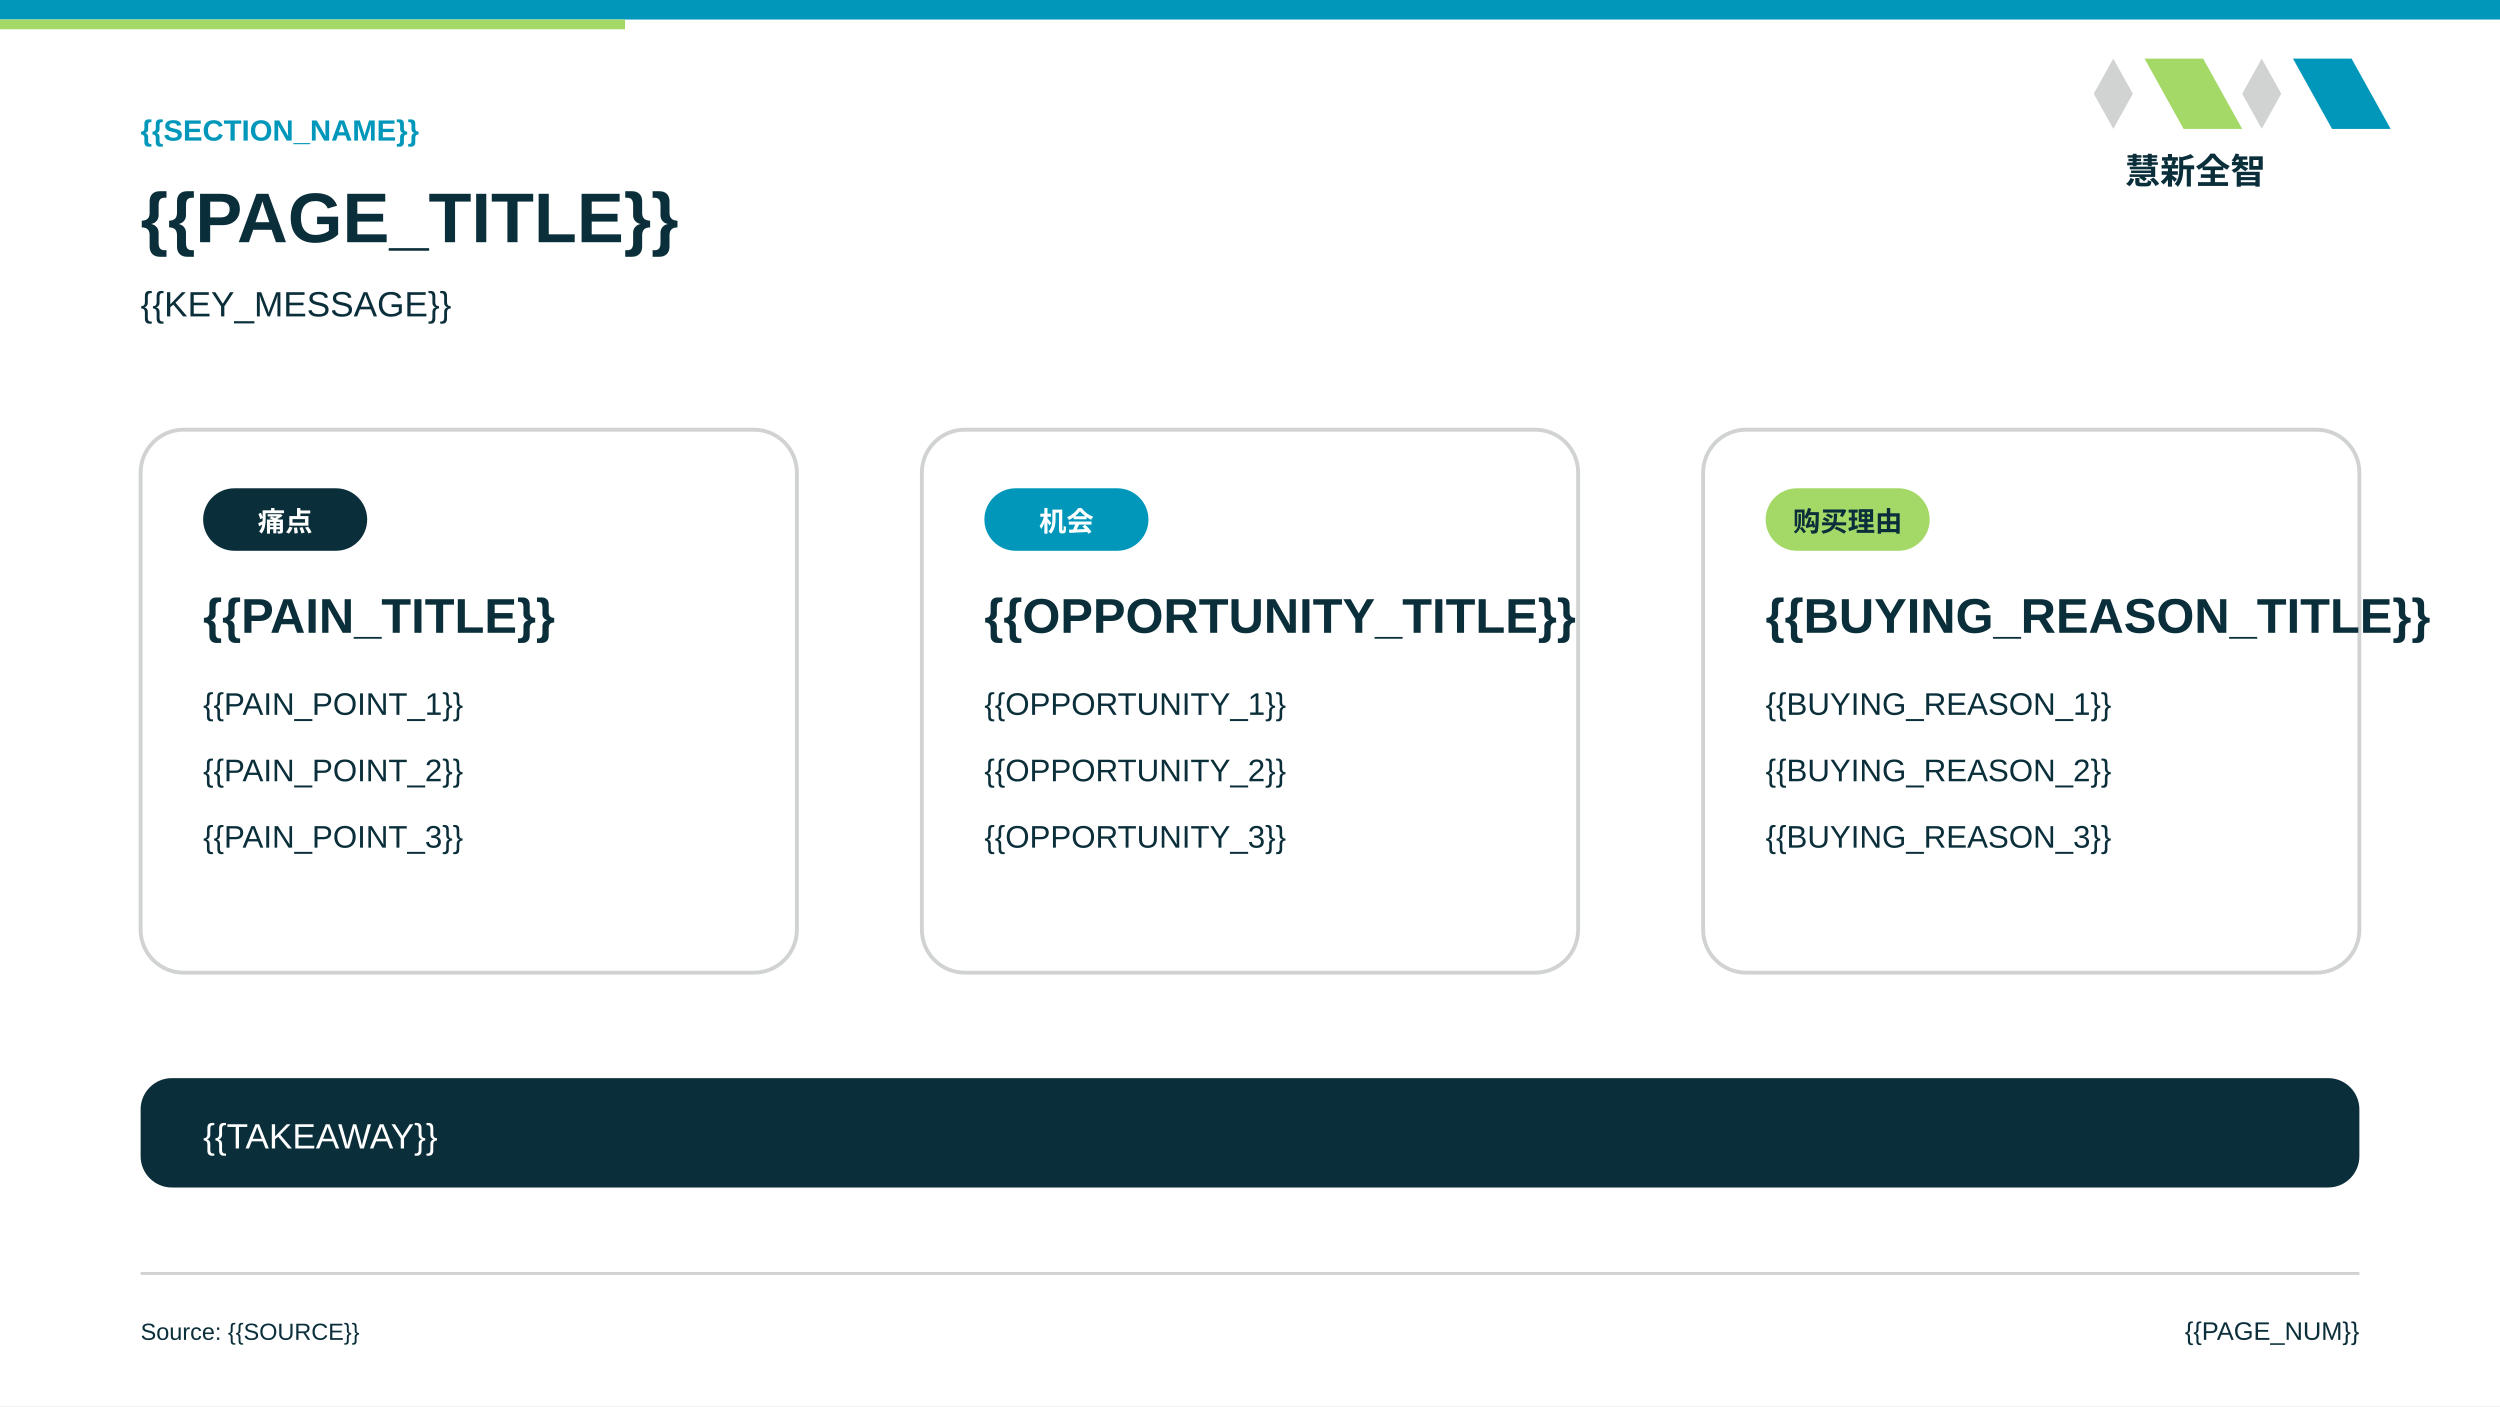
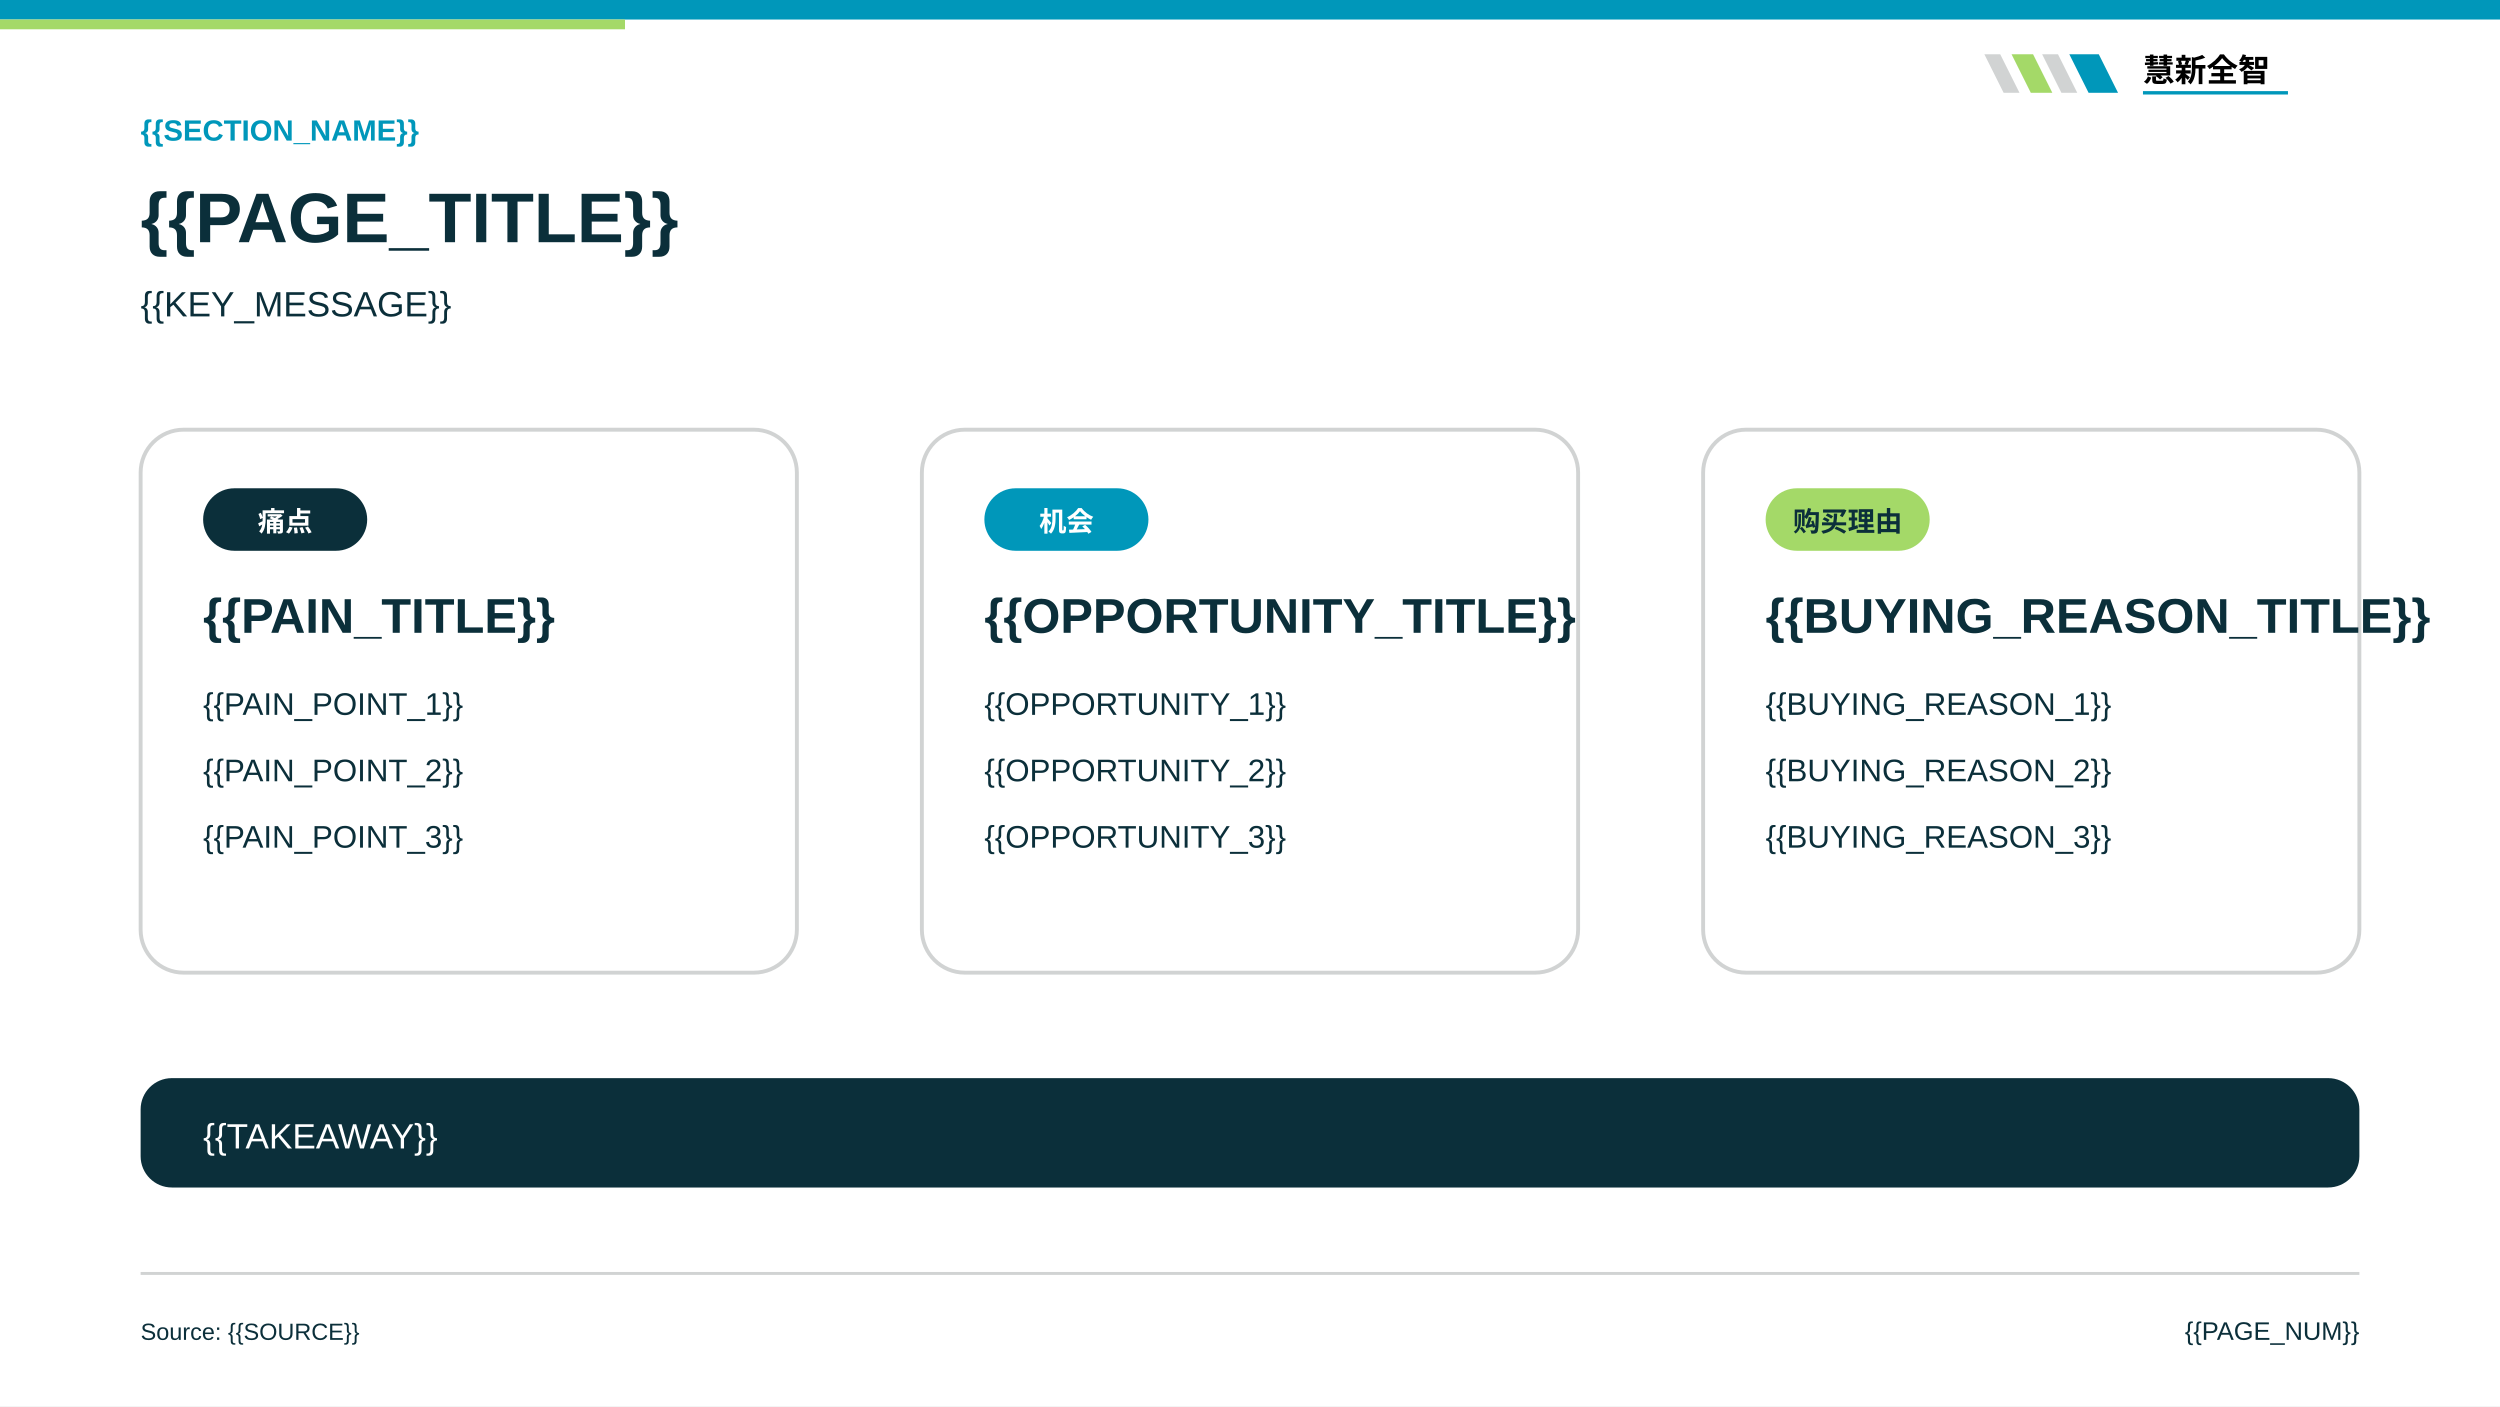
<svg xmlns="http://www.w3.org/2000/svg" viewBox="0 0 1280 720">
  <rect x="0" y="0" width="1280" height="720" fill="#FFFFFF" />
  <rect x="0" y="0" width="1280" height="10" fill="#0097BA" />
  <rect x="0" y="10" width="320" height="5" fill="#A4D968" />
  <text x="72" y="72" fill="#0097BA" font-family="Microsoft YaHei, PingFang SC, Arial, sans-serif" font-size="15" font-weight="700">{{SECTION_NAME}}</text>
  <text x="72" y="124" fill="#0B2F3A" font-family="Microsoft YaHei, PingFang SC, Arial, sans-serif" font-size="36" font-weight="700">{{PAGE_TITLE}}</text>
  <text x="72" y="162" fill="#0B2F3A" font-family="Microsoft YaHei, PingFang SC, Arial, sans-serif" font-size="18">{{KEY_MESSAGE}}</text>
-   <g id="huixin-mark">
-     <polygon points="1072,48 1082,30 1092,48 1082,66" fill="#D1D3D3" />
-     <polygon points="1098,30 1128,30 1148,66 1118,66" fill="#A4D968" />
-     <polygon points="1148,48 1158,30 1168,48 1158,66" fill="#D1D3D3" />
-     <polygon points="1174,30 1204,30 1224,66 1194,66" fill="#0097BA" />
-     <text x="1088" y="94" fill="#0B2F3A" font-family="Microsoft YaHei, PingFang SC, Arial, sans-serif" font-size="18" font-weight="700">慧新全智</text>
+   <g id="huixin-logo" transform="translate(1016 22) scale(0.58)">
+     <polygon points="0,10 14,10 31,44 17,44" fill="#D1D3D3" />
+     <polygon points="24,10 43,10 60,44 41,44" fill="#A4D968" />
+     <polygon points="51,10 65,10 82,44 68,44" fill="#D1D3D3" />
+     <polygon points="75,10 101,10 118,44 92,44" fill="#0097BA" />
+     <text x="140" y="34" fill="#000000" font-family="Microsoft YaHei, PingFang SC, Arial, sans-serif" font-size="28" font-weight="700">慧新全智</text>
+     <line x1="140" y1="44" x2="268" y2="44" stroke="#0097BA" stroke-width="3" />
  </g>
  <rect x="72" y="220" width="336" height="278" rx="22" fill="#FFFFFF" stroke="#D1D3D3" stroke-width="2" />
  <rect x="104" y="250" width="84" height="32" rx="16" fill="#0B2F3A" />
  <text x="146" y="272" text-anchor="middle" fill="#FFFFFF" font-family="Microsoft YaHei, PingFang SC, Arial, sans-serif" font-size="14" font-weight="700">痛点</text>
  <text x="104" y="324" fill="#0B2F3A" font-family="Microsoft YaHei, PingFang SC, Arial, sans-serif" font-size="25" font-weight="700">{{PAIN_TITLE}}</text>
  <text x="104" y="366" fill="#0B2F3A" font-family="Microsoft YaHei, PingFang SC, Arial, sans-serif" font-size="16">{{PAIN_POINT_1}}</text>
  <text x="104" y="400" fill="#0B2F3A" font-family="Microsoft YaHei, PingFang SC, Arial, sans-serif" font-size="16">{{PAIN_POINT_2}}</text>
  <text x="104" y="434" fill="#0B2F3A" font-family="Microsoft YaHei, PingFang SC, Arial, sans-serif" font-size="16">{{PAIN_POINT_3}}</text>
  <rect x="472" y="220" width="336" height="278" rx="22" fill="#FFFFFF" stroke="#D1D3D3" stroke-width="2" />
  <rect x="504" y="250" width="84" height="32" rx="16" fill="#0097BA" />
  <text x="546" y="272" text-anchor="middle" fill="#FFFFFF" font-family="Microsoft YaHei, PingFang SC, Arial, sans-serif" font-size="14" font-weight="700">机会</text>
  <text x="504" y="324" fill="#0B2F3A" font-family="Microsoft YaHei, PingFang SC, Arial, sans-serif" font-size="25" font-weight="700">{{OPPORTUNITY_TITLE}}</text>
  <text x="504" y="366" fill="#0B2F3A" font-family="Microsoft YaHei, PingFang SC, Arial, sans-serif" font-size="16">{{OPPORTUNITY_1}}</text>
  <text x="504" y="400" fill="#0B2F3A" font-family="Microsoft YaHei, PingFang SC, Arial, sans-serif" font-size="16">{{OPPORTUNITY_2}}</text>
  <text x="504" y="434" fill="#0B2F3A" font-family="Microsoft YaHei, PingFang SC, Arial, sans-serif" font-size="16">{{OPPORTUNITY_3}}</text>
  <rect x="872" y="220" width="336" height="278" rx="22" fill="#FFFFFF" stroke="#D1D3D3" stroke-width="2" />
  <rect x="904" y="250" width="84" height="32" rx="16" fill="#A4D968" />
  <text x="946" y="272" text-anchor="middle" fill="#0B2F3A" font-family="Microsoft YaHei, PingFang SC, Arial, sans-serif" font-size="14" font-weight="700">购买理由</text>
  <text x="904" y="324" fill="#0B2F3A" font-family="Microsoft YaHei, PingFang SC, Arial, sans-serif" font-size="25" font-weight="700">{{BUYING_REASON_TITLE}}</text>
  <text x="904" y="366" fill="#0B2F3A" font-family="Microsoft YaHei, PingFang SC, Arial, sans-serif" font-size="16">{{BUYING_REASON_1}}</text>
  <text x="904" y="400" fill="#0B2F3A" font-family="Microsoft YaHei, PingFang SC, Arial, sans-serif" font-size="16">{{BUYING_REASON_2}}</text>
  <text x="904" y="434" fill="#0B2F3A" font-family="Microsoft YaHei, PingFang SC, Arial, sans-serif" font-size="16">{{BUYING_REASON_3}}</text>
  <rect x="72" y="552" width="1136" height="56" rx="16" fill="#0B2F3A" />
  <text x="104" y="588" fill="#FFFFFF" font-family="Microsoft YaHei, PingFang SC, Arial, sans-serif" font-size="18">{{TAKEAWAY}}</text>
  <line x1="72" y1="652" x2="1208" y2="652" stroke="#D1D3D3" stroke-width="1.5" />
  <text x="72" y="686" fill="#0B2F3A" font-family="Microsoft YaHei, PingFang SC, Arial, sans-serif" font-size="12">Source: {{SOURCE}}</text>
  <text x="1208" y="686" text-anchor="end" fill="#0B2F3A" font-family="Microsoft YaHei, PingFang SC, Arial, sans-serif" font-size="13">{{PAGE_NUM}}</text>
</svg>
